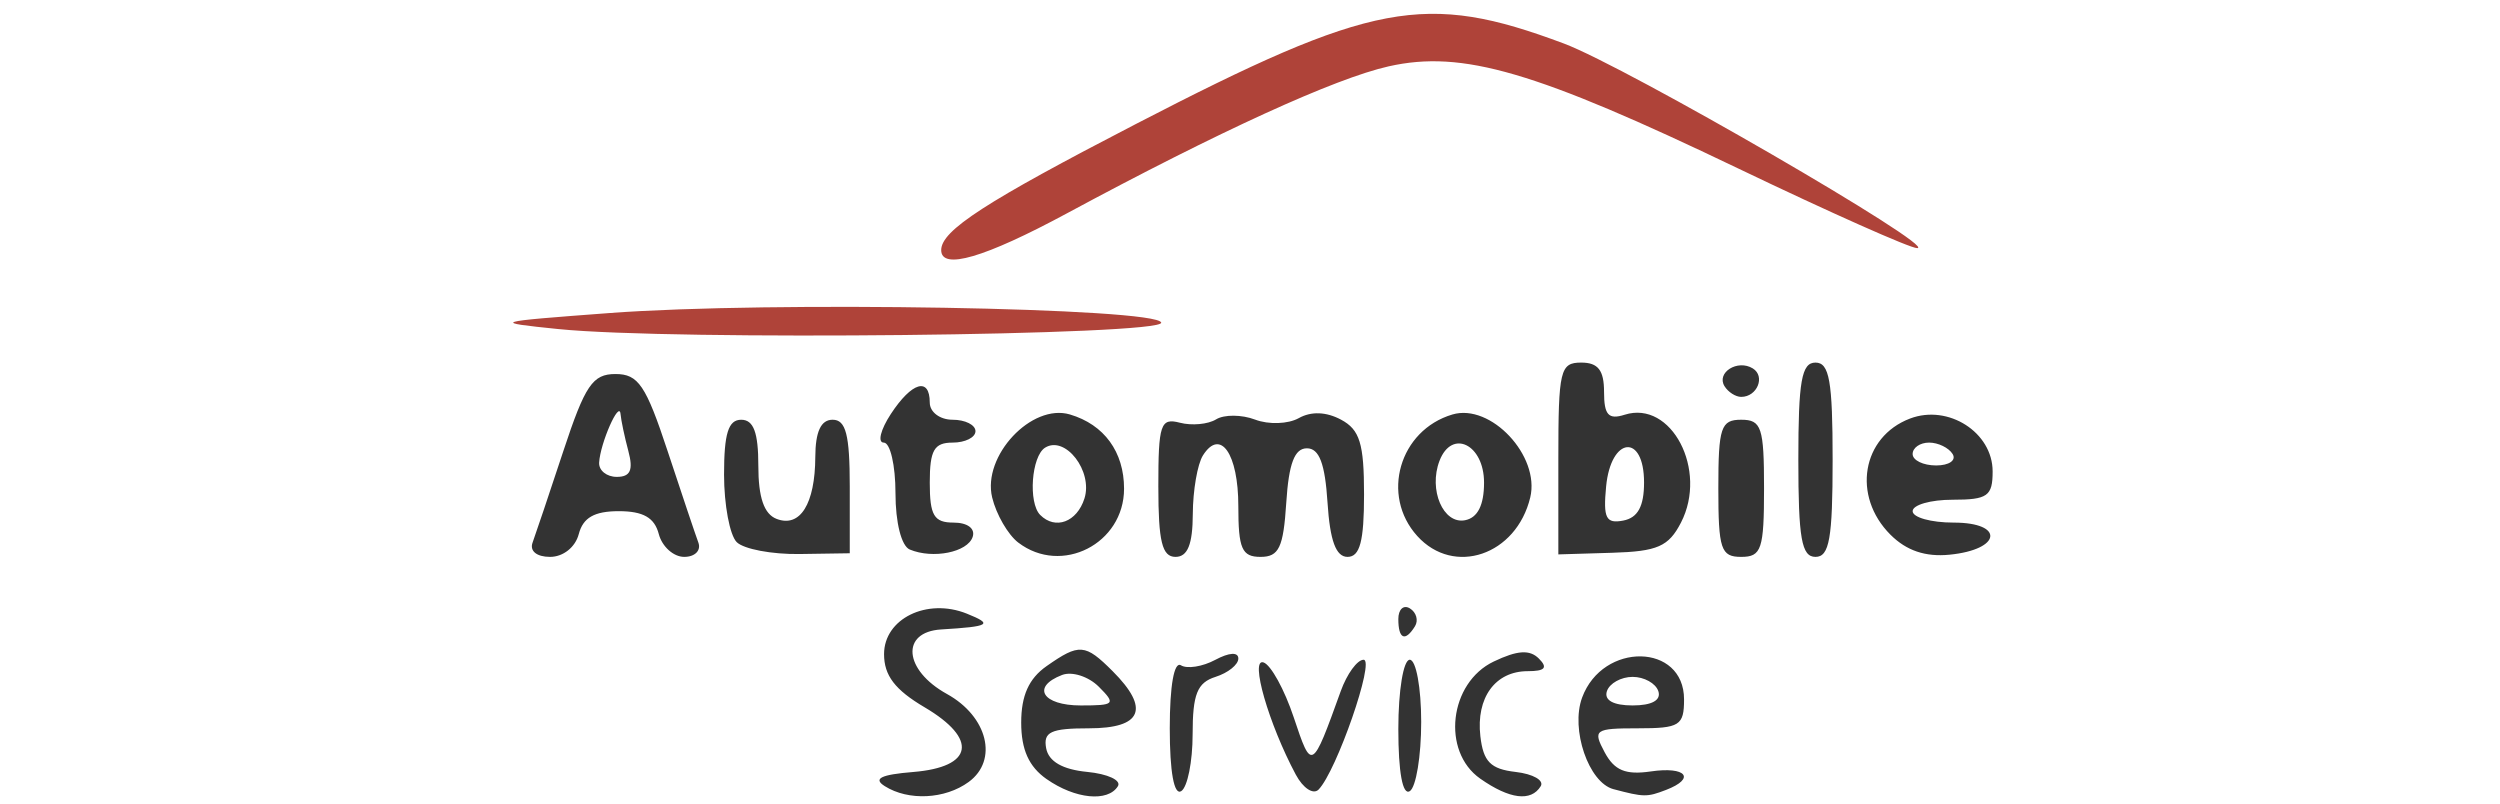
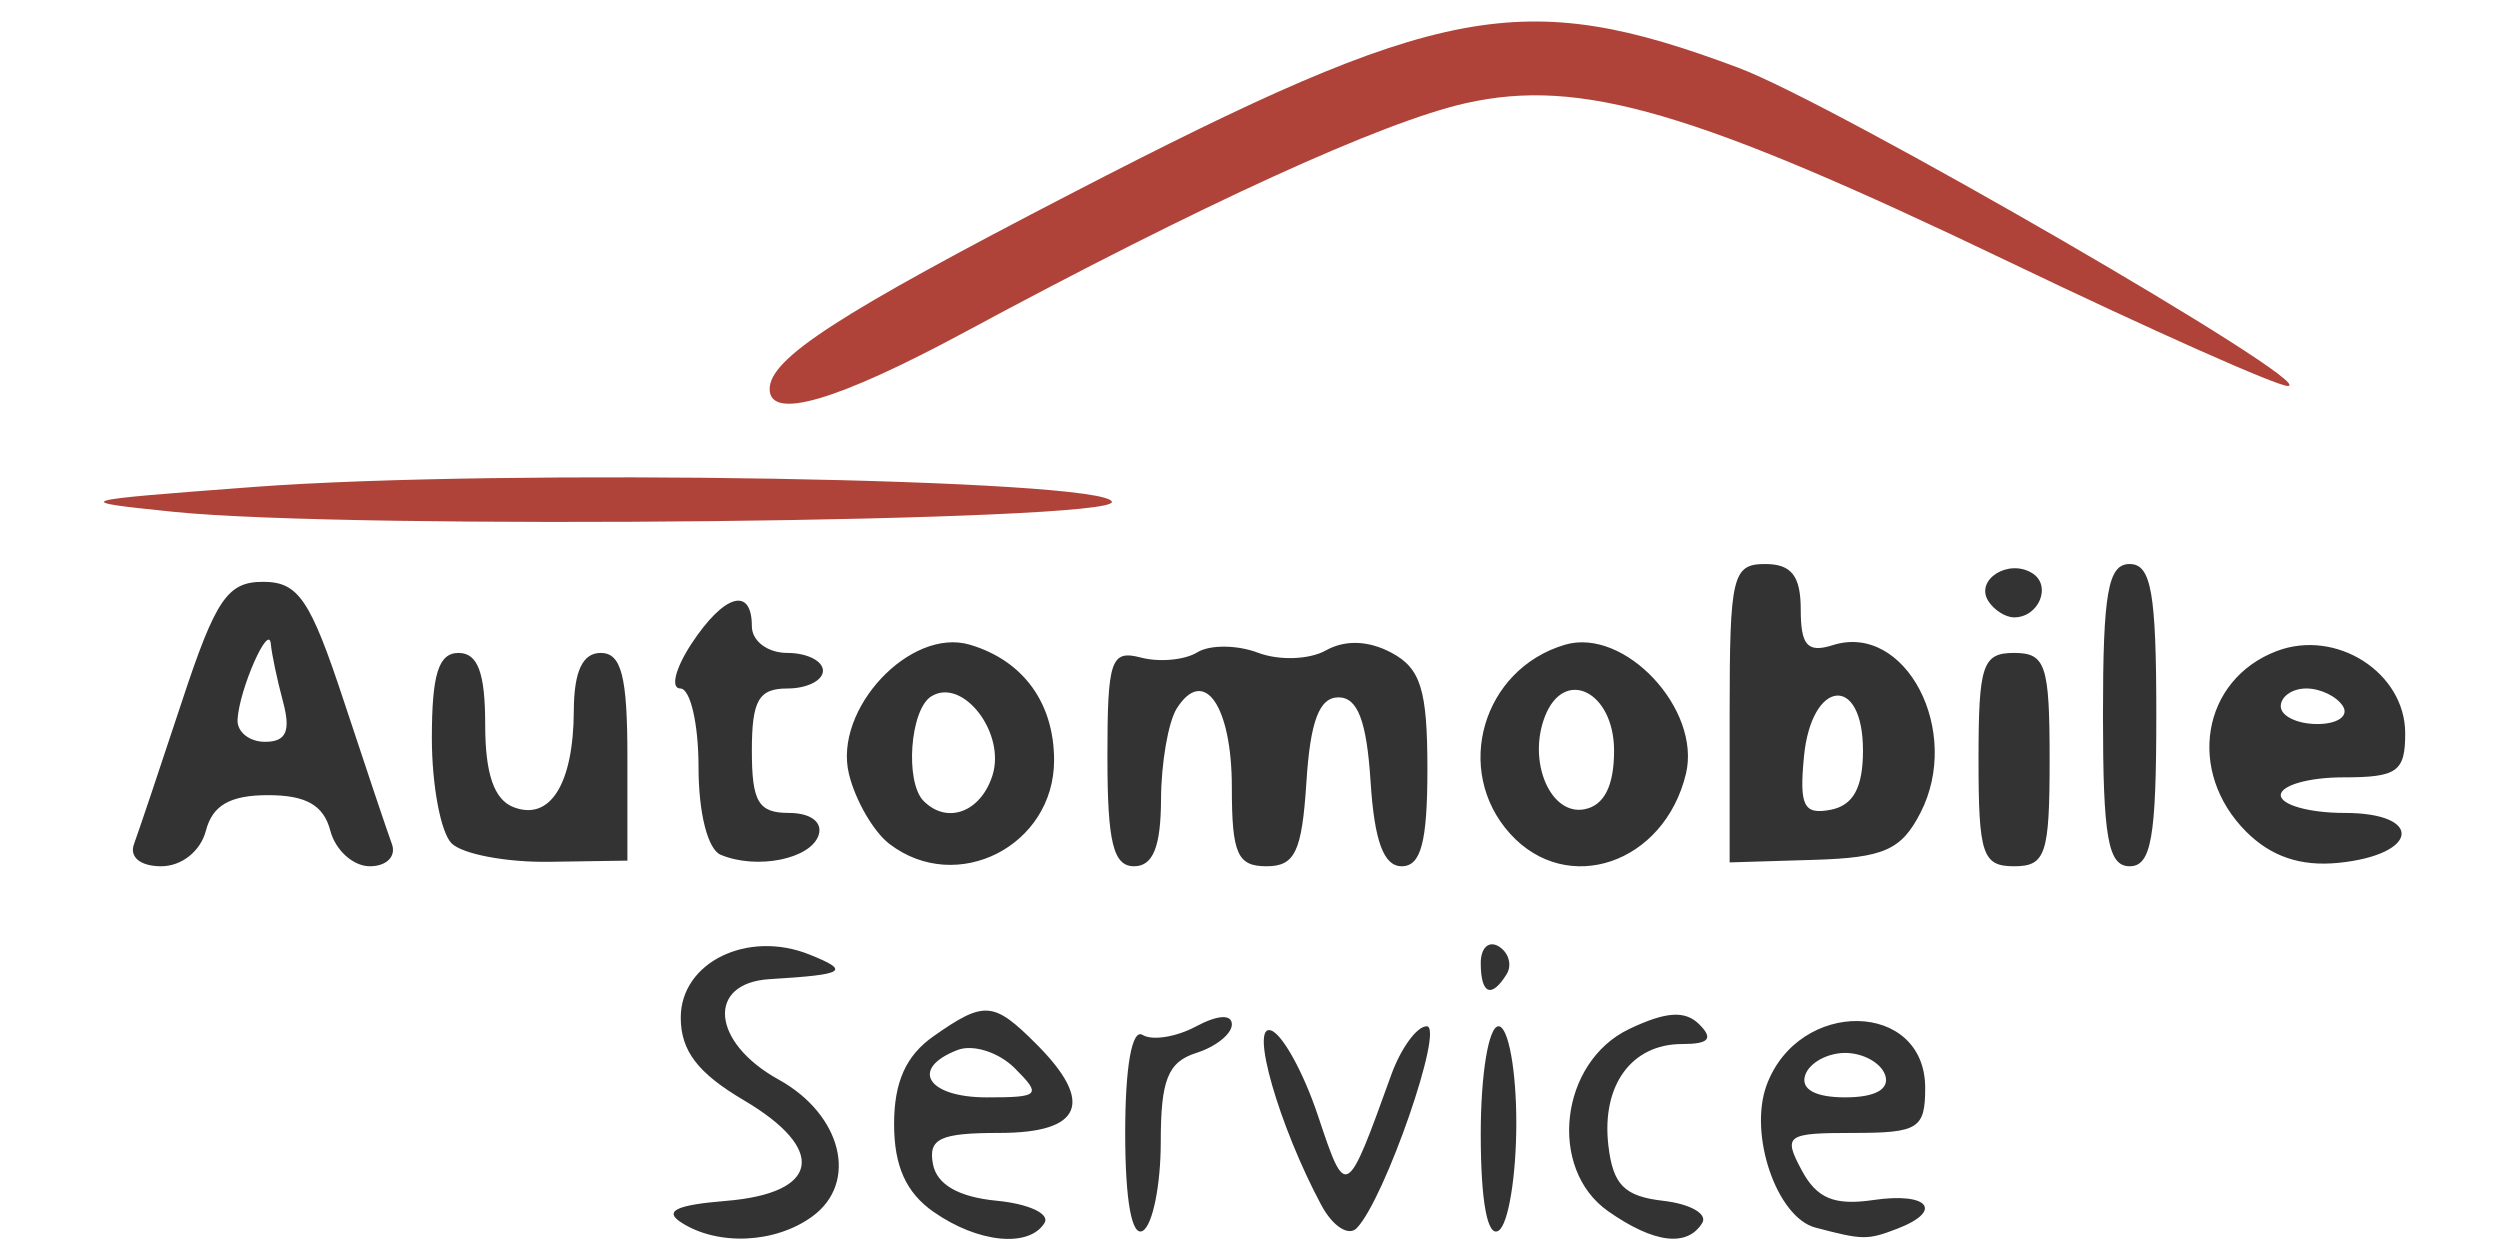
- <svg xmlns="http://www.w3.org/2000/svg" width="140px" height="45px" viewBox="0 0 140 75" version="1.1" id="SVGRoot">
+ <svg xmlns="http://www.w3.org/2000/svg" width="90px" height="45px" viewBox="0 0 140 75" version="1.1" id="SVGRoot">
  <defs id="defs217" />
  <g id="layer1">
    <g id="g1428" transform="translate(-26.02154,-63.22431)">
      <path style="fill:#af4339;stroke-width:1.067" d="m 31.467,93.937 c -6.282,-0.645 -6.194,-0.672 4.8,-1.497 14.917,-1.119 51.125,-0.491 51.468,0.893 0.298,1.201 -45.645,1.693 -56.268,0.603 z m 35.733,-7.371 c 0,-1.83 4.121,-4.499 18.157,-11.761 22.132,-11.45 27.004,-12.366 39.967,-7.516 5.806,2.172 34.977,19.067 32.97,19.095 -0.645,0.009 -8.17,-3.341 -16.723,-7.444 -18.911,-9.072 -25.73,-11.065 -32.596,-9.526 -5.014,1.124 -15.836,6.067 -30.042,13.723 -7.702,4.151 -11.733,5.329 -11.733,3.429 z" id="path1432" />
      <path style="fill:#333333;stroke-width:1.067" d="m 61.928,136.594 c -1.109,-0.702 -0.367,-1.07 2.658,-1.317 5.618,-0.46 6.081,-3.079 1.066,-6.038 -2.768,-1.633 -3.785,-2.967 -3.785,-4.962 0,-3.31 4.009,-5.272 7.723,-3.78 2.487,0.999 2.163,1.2 -2.389,1.476 -3.81,0.231 -3.495,3.797 0.533,6.022 3.804,2.101 4.812,6.179 2.031,8.213 -2.208,1.615 -5.629,1.784 -7.836,0.387 z m 15.11,-0.654 c -1.656,-1.16 -2.371,-2.749 -2.371,-5.273 0,-2.524 0.714,-4.113 2.371,-5.273 3.051,-2.137 3.595,-2.095 6.163,0.473 3.507,3.507 2.749,5.333 -2.212,5.333 -3.562,0 -4.281,0.337 -3.991,1.867 0.233,1.232 1.536,1.981 3.832,2.202 1.913,0.185 3.201,0.785 2.862,1.333 -0.93,1.505 -3.994,1.2 -6.653,-0.663 z m 4.874,-8.619 c -0.96,-0.96 -2.503,-1.455 -3.429,-1.1 -2.9,1.113 -1.836,2.846 1.746,2.846 3.175,0 3.299,-0.129 1.683,-1.746 z M 88.533,131.2 c 0,-3.987 0.406,-6.275 1.045,-5.88 0.575,0.355 2.015,0.127 3.2,-0.508 1.306,-0.699 2.155,-0.747 2.155,-0.121 0,0.568 -0.96,1.337 -2.133,1.709 -1.705,0.541 -2.133,1.614 -2.133,5.342 0,2.566 -0.48,4.962 -1.067,5.324 -0.667,0.412 -1.067,-1.788 -1.067,-5.867 z m 11.766,4.328 c -2.539,-4.744 -4.313,-10.91 -3.014,-10.477 0.687,0.229 1.955,2.535 2.818,5.125 1.677,5.031 1.698,5.019 4.387,-2.442 0.581,-1.613 1.542,-2.933 2.135,-2.933 1.08,0 -2.526,10.395 -4.202,12.115 -0.49,0.503 -1.446,-0.121 -2.123,-1.387 z m 9.567,-4.265 c 0,-3.598 0.473,-6.463 1.067,-6.463 0.587,0 1.067,2.612 1.067,5.804 0,3.192 -0.48,6.1 -1.067,6.463 -0.666,0.412 -1.067,-1.767 -1.067,-5.804 z m 7.646,4.636 c -3.639,-2.549 -2.902,-8.948 1.259,-10.933 2.212,-1.055 3.358,-1.13 4.213,-0.274 0.856,0.856 0.573,1.175 -1.041,1.175 -3.031,0 -4.833,2.474 -4.421,6.069 0.273,2.378 0.954,3.068 3.295,3.337 1.623,0.187 2.675,0.787 2.337,1.333 -0.905,1.464 -2.899,1.215 -5.643,-0.707 z m 12.437,0.982 c -2.323,-0.614 -4.026,-5.585 -2.93,-8.55 1.931,-5.221 9.514,-5.087 9.514,0.168 0,2.444 -0.41,2.701 -4.304,2.701 -4.042,0 -4.231,0.136 -3.105,2.24 0.907,1.694 1.956,2.129 4.304,1.785 3.306,-0.485 4.235,0.646 1.418,1.727 -1.78,0.683 -2.058,0.679 -4.897,-0.072 z m 4.184,-9.147 C 133.889,127 132.809,126.4 131.733,126.4 c -1.076,0 -2.156,0.6 -2.4,1.333 -0.281,0.844 0.599,1.333 2.4,1.333 1.801,0 2.681,-0.489 2.4,-1.333 z m -24.267,-6.73 c 0,-0.915 0.488,-1.361 1.084,-0.993 0.596,0.368 0.808,1.117 0.47,1.663 -0.914,1.48 -1.554,1.204 -1.554,-0.67 z m -80.804,-7.137 c 0.27,-0.733 1.561,-4.573 2.868,-8.533 2.032,-6.157 2.737,-7.2 4.869,-7.2 2.132,0 2.837,1.043 4.869,7.2 1.307,3.96 2.597,7.8 2.868,8.533 0.271,0.737 -0.32,1.333 -1.323,1.333 -0.998,0 -2.065,-0.96 -2.372,-2.133 -0.4,-1.531 -1.455,-2.133 -3.733,-2.133 -2.278,0 -3.333,0.603 -3.733,2.133 -0.322,1.232 -1.455,2.133 -2.681,2.133 -1.249,0 -1.921,-0.549 -1.632,-1.333 z m 8.943,-8.533 c -0.354,-1.32 -0.683,-2.88 -0.733,-3.467 -0.112,-1.332 -1.896,2.715 -1.998,4.533 -0.041,0.733 0.701,1.333 1.649,1.333 1.268,0 1.554,-0.636 1.081,-2.4 z m 10.11,8.489 c -0.65,-0.65 -1.182,-3.486 -1.182,-6.302 0,-3.84 0.4,-5.12 1.6,-5.12 1.158,0 1.6,1.189 1.6,4.3 0,2.959 0.533,4.505 1.708,4.955 2.192,0.841 3.589,-1.398 3.609,-5.789 0.011,-2.363 0.526,-3.467 1.616,-3.467 1.24,0 1.6,1.403 1.6,6.231 v 6.231 l -4.685,0.071 c -2.577,0.039 -5.217,-0.461 -5.867,-1.111 z m 16.151,0.691 c -0.781,-0.327 -1.333,-2.509 -1.333,-5.269 0,-2.591 -0.491,-4.711 -1.091,-4.711 -0.6,0 -0.305,-1.2 0.656,-2.667 1.959,-2.99 3.635,-3.482 3.635,-1.067 0,0.889 0.948,1.6 2.133,1.6 1.173,0 2.133,0.48 2.133,1.067 0,0.587 -0.96,1.067 -2.133,1.067 -1.727,0 -2.133,0.711 -2.133,3.733 0,3.072 0.394,3.733 2.222,3.733 1.301,0 2.04,0.553 1.783,1.333 -0.473,1.436 -3.706,2.086 -5.872,1.18 z m 10.129,-0.647 c -0.96,-0.733 -2.058,-2.629 -2.439,-4.213 -0.935,-3.88 3.685,-8.807 7.262,-7.746 3.195,0.948 5.049,3.494 5.049,6.93 0,5.14 -5.834,8.112 -9.871,5.028 z m 6.175,-4.119 c 0.809,-2.549 -1.787,-5.907 -3.669,-4.744 -1.278,0.79 -1.596,5.147 -0.458,6.285 1.415,1.415 3.427,0.663 4.127,-1.541 z m 6.896,-1.072 c 0,-5.872 0.202,-6.472 2.015,-5.997 1.108,0.29 2.628,0.148 3.378,-0.315 0.749,-0.463 2.388,-0.452 3.641,0.024 1.263,0.48 3.079,0.418 4.075,-0.139 1.159,-0.648 2.559,-0.597 3.944,0.144 1.75,0.937 2.147,2.228 2.147,6.978 0,4.372 -0.385,5.829 -1.542,5.829 -1.082,0 -1.638,-1.509 -1.867,-5.067 -0.234,-3.648 -0.773,-5.067 -1.925,-5.067 -1.152,0 -1.691,1.419 -1.925,5.067 -0.269,4.197 -0.681,5.067 -2.4,5.067 -1.744,0 -2.075,-0.756 -2.075,-4.737 0,-4.901 -1.676,-7.302 -3.303,-4.733 C 91.118,106.538 90.692,109 90.683,111.2 c -0.012,2.837 -0.481,4 -1.616,4 -1.248,0 -1.6,-1.436 -1.6,-6.524 z m 24.165,4.574 c -3.43,-3.79 -1.67,-9.871 3.284,-11.341 3.576,-1.062 8.196,3.866 7.262,7.746 -1.299,5.389 -7.124,7.376 -10.545,3.596 z m 6.235,-4.983 c 0,-3.568 -3.004,-5.039 -4.157,-2.035 -1.04,2.709 0.347,5.94 2.381,5.548 1.181,-0.228 1.776,-1.403 1.776,-3.513 z M 124.8,106.017 c 0,-8.24 0.169,-8.951 2.133,-8.951 1.579,0 2.133,0.711 2.133,2.739 0,2.153 0.411,2.608 1.923,2.128 4.364,-1.385 7.783,5.162 5.257,10.066 -1.15,2.232 -2.194,2.691 -6.41,2.817 L 124.8,114.968 Z m 8,2.235 c 0,-4.611 -3.095,-4.284 -3.541,0.374 -0.284,2.96 -0.014,3.496 1.6,3.185 1.36,-0.262 1.941,-1.327 1.941,-3.559 z m 6.933,0.548 c 0,-5.689 0.237,-6.4 2.133,-6.4 1.896,0 2.133,0.711 2.133,6.4 0,5.689 -0.237,6.4 -2.133,6.4 -1.896,0 -2.133,-0.711 -2.133,-6.4 z M 147.2,106.133 c 0,-7.348 0.303,-9.067 1.6,-9.067 1.297,0 1.6,1.719 1.6,9.067 0,7.348 -0.303,9.067 -1.6,9.067 -1.297,0 -1.6,-1.719 -1.6,-9.067 z m 8.596,6.996 c -3.604,-3.604 -2.673,-9.129 1.827,-10.84 3.571,-1.358 7.711,1.291 7.711,4.935 0,2.308 -0.471,2.642 -3.733,2.642 -2.053,0 -3.733,0.48 -3.733,1.067 0,0.587 1.72,1.067 3.822,1.067 4.784,0 4.469,2.516 -0.375,2.996 -2.254,0.224 -4.028,-0.377 -5.518,-1.867 z M 161.6,105.6 c -0.363,-0.587 -1.351,-1.067 -2.196,-1.067 -0.845,0 -1.537,0.48 -1.537,1.067 0,0.587 0.988,1.067 2.196,1.067 1.208,0 1.9,-0.48 1.537,-1.067 z m -21.288,-6.326 c -0.789,-1.276 1.218,-2.541 2.639,-1.663 1.193,0.737 0.41,2.656 -1.084,2.656 -0.517,0 -1.217,-0.447 -1.554,-0.993 z" id="path1430" />
    </g>
  </g>
</svg>
